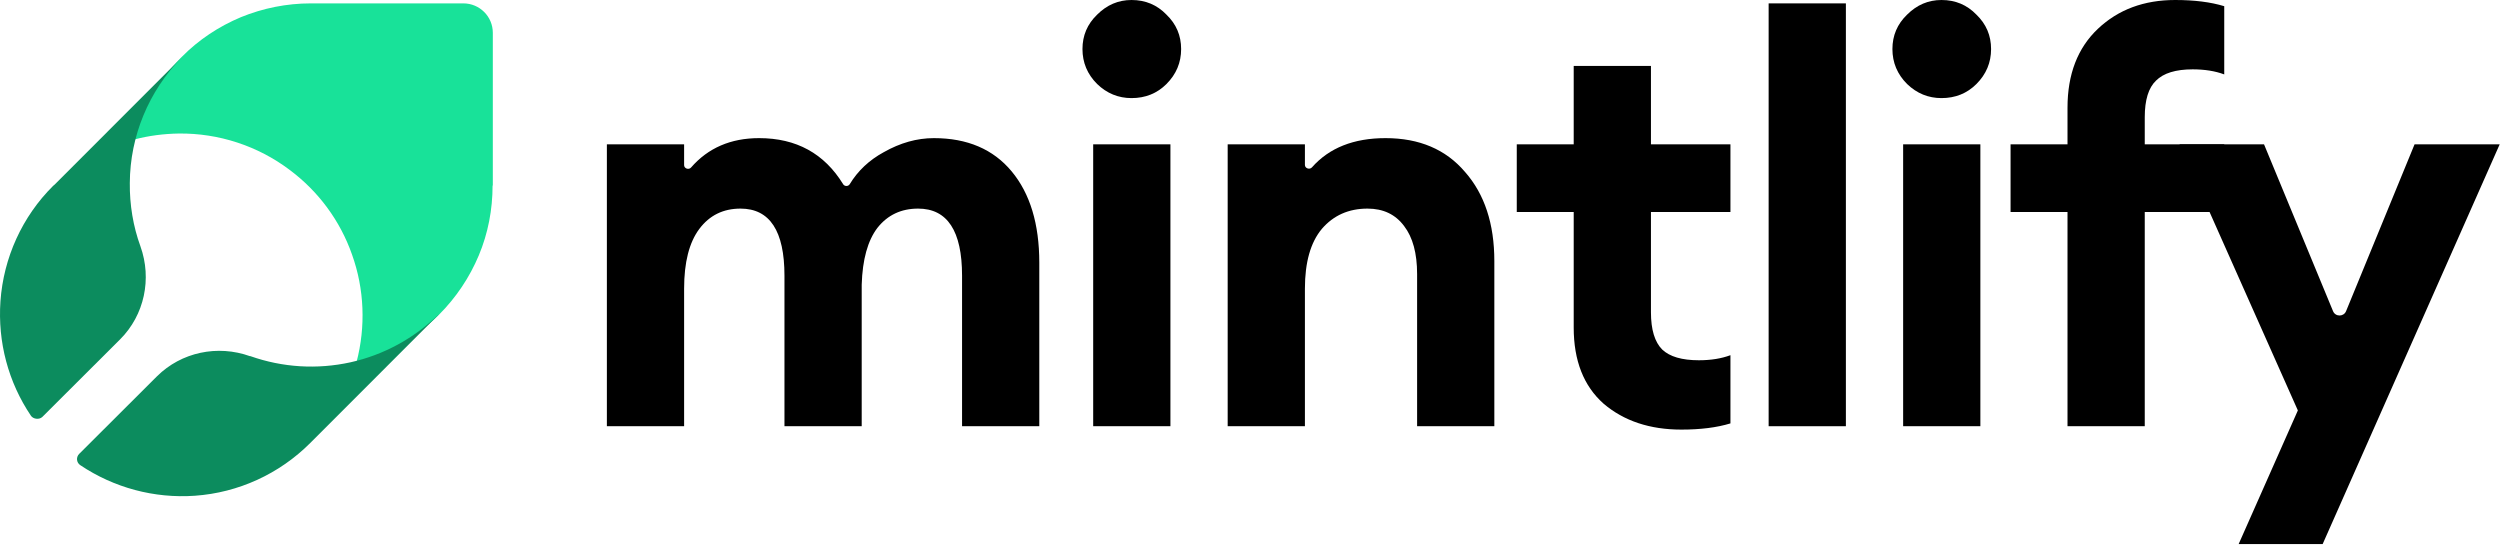
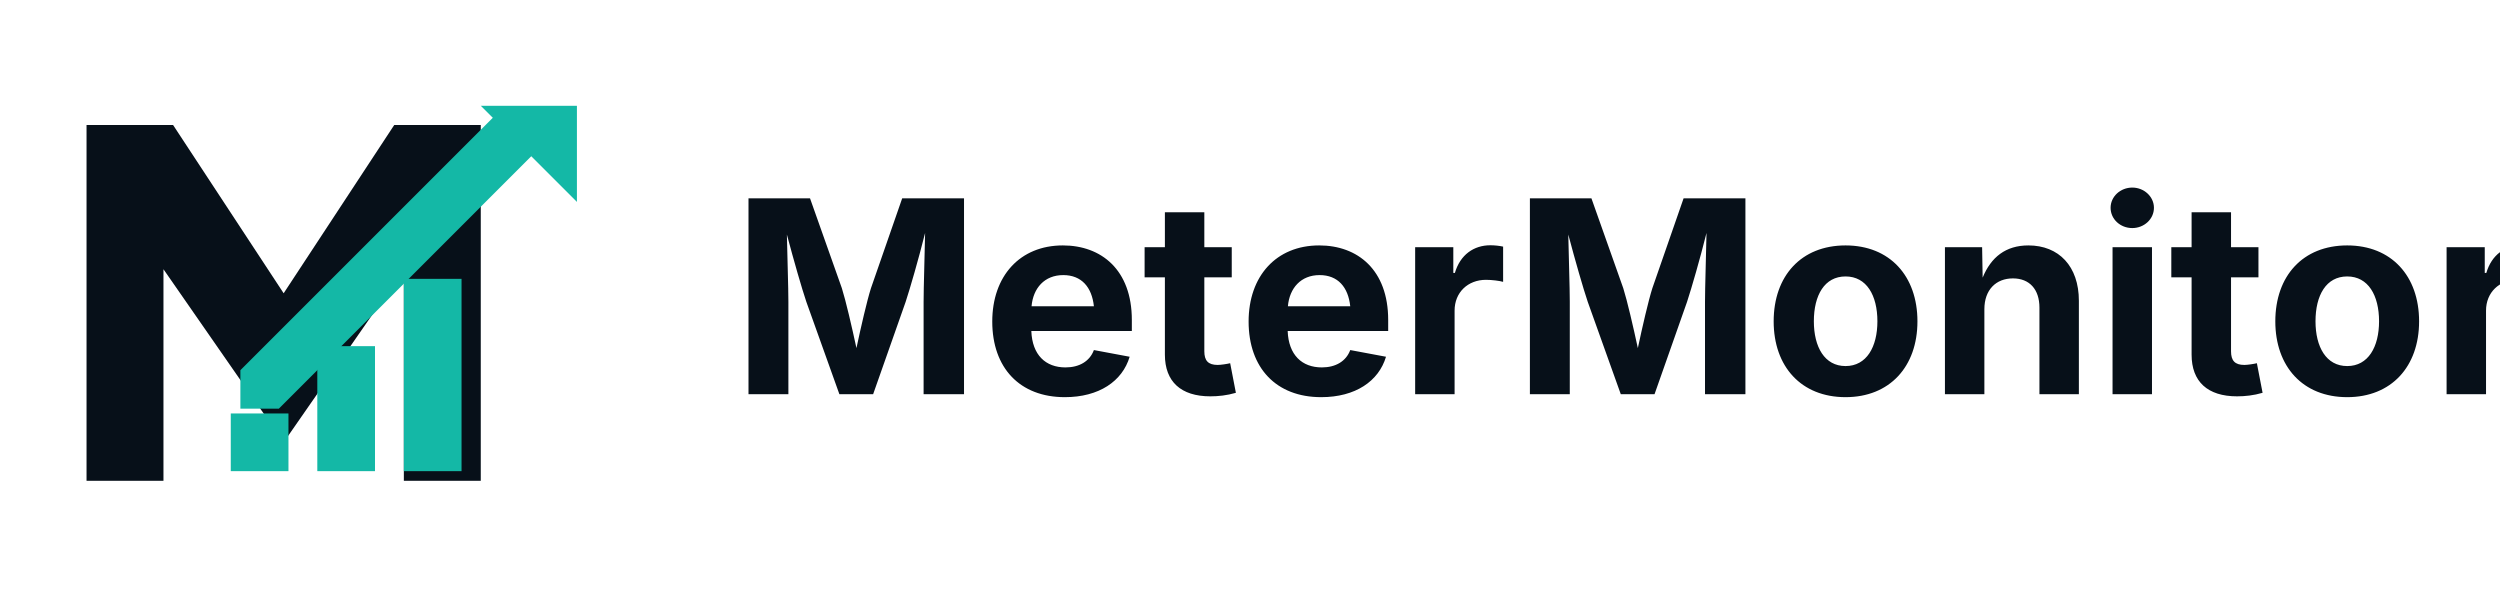
- <svg xmlns="http://www.w3.org/2000/svg" width="1682" height="367" viewBox="0 0 1682 367" fill="none">
-   <path d="M1562.69 366.037H1506.17L1546 276.14L1466.34 97.105H1523.24L1569.66 209.337C1571.28 213.26 1576.84 213.253 1578.45 209.325L1624.52 97.105H1681.79L1562.69 366.037Z" fill="black" />
-   <path d="M1391.02 286.761V142.622H1352.71V97.104H1391.02V72.449C1391.02 49.943 1397.85 32.242 1411.5 19.345C1425.16 6.448 1442.48 0 1463.47 0C1476.37 0 1487.37 1.391 1496.47 4.172V50.069C1490.4 47.793 1483.32 46.656 1475.23 46.656C1463.85 46.656 1455.63 49.184 1450.57 54.242C1445.51 59.046 1442.99 67.265 1442.99 78.897V97.104H1496.47V142.622H1442.99V286.761H1391.02Z" fill="black" />
-   <path d="M1306.22 66.001C1297.37 66.001 1289.66 62.84 1283.08 56.518C1276.51 49.943 1273.22 42.104 1273.22 33C1273.22 23.897 1276.51 16.184 1283.08 9.862C1289.66 3.287 1297.37 0 1306.22 0C1315.58 0 1323.42 3.287 1329.74 9.862C1336.31 16.184 1339.6 23.897 1339.6 33C1339.6 42.104 1336.31 49.943 1329.74 56.518C1323.42 62.84 1315.58 66.001 1306.22 66.001ZM1280.43 286.761V97.104H1332.39V286.761H1280.43Z" fill="black" />
-   <path d="M1189.94 286.761V2.276H1241.91V286.761H1189.94Z" fill="black" />
-   <path d="M1131.24 289.037C1110 289.037 1092.55 283.221 1078.89 271.588C1065.49 259.703 1058.79 242.634 1058.79 220.381V142.622H1020.48V97.104H1058.79V44.38H1110.76V97.104H1164.24V142.622H1110.76V210.14C1110.76 221.772 1113.29 230.117 1118.34 235.174C1123.4 239.979 1131.62 242.381 1143 242.381C1151.09 242.381 1158.17 241.243 1164.24 238.967V284.864C1155.14 287.646 1144.14 289.037 1131.24 289.037Z" fill="black" />
-   <path d="M825.979 286.761V97.104H877.945V110.967C877.945 113.311 881.135 114.347 882.688 112.591C894.273 99.485 910.773 92.932 932.187 92.932C954.946 92.932 972.774 100.518 985.67 115.691C998.82 130.61 1005.39 150.587 1005.39 175.622V286.761H953.429V184.346C953.429 170.438 950.521 159.691 944.704 152.105C938.888 144.265 930.67 140.346 920.049 140.346C907.405 140.346 897.164 144.898 889.325 154.001C881.738 163.105 877.945 176.507 877.945 194.208V286.761H825.979Z" fill="black" />
-   <path d="M761.286 66.001C752.436 66.001 744.723 62.84 738.148 56.518C731.574 49.943 728.286 42.104 728.286 33C728.286 23.897 731.574 16.184 738.148 9.862C744.723 3.287 752.436 0 761.286 0C770.643 0 778.482 3.287 784.804 9.862C791.379 16.184 794.666 23.897 794.666 33C794.666 42.104 791.379 49.943 784.804 56.518C778.482 62.84 770.643 66.001 761.286 66.001ZM735.493 286.761V97.104H787.459V286.761H735.493Z" fill="black" />
-   <path d="M647.273 286.761V185.484C647.273 155.392 637.411 140.346 617.686 140.346C606.307 140.346 597.204 144.645 590.376 153.243C583.801 161.84 580.261 174.61 579.755 191.553V286.761H527.789V185.484C527.789 155.392 517.927 140.346 498.203 140.346C486.571 140.346 477.341 144.898 470.513 154.001C463.685 163.105 460.272 176.507 460.272 194.208V286.761H408.306V97.104H460.272V111.103C460.272 113.435 463.407 114.462 464.939 112.704C476.419 99.522 491.68 92.932 510.72 92.932C535.742 92.932 554.588 103.262 567.259 123.923C568.258 125.553 570.718 125.527 571.712 123.894C577.189 114.891 584.802 107.731 594.548 102.415C605.675 96.093 616.928 92.932 628.307 92.932C650.813 92.932 668.261 100.392 680.652 115.311C693.043 130.231 699.239 150.714 699.239 176.76V286.761H647.273Z" fill="black" />
-   <path d="M331.569 124.833V22.09C331.569 11.065 322.625 2.276 311.764 2.276H209.069C192.938 2.276 176.967 5.472 162.113 11.544C147.26 17.775 133.685 26.724 122.345 38.228L121.546 39.027C106.533 54.207 95.833 73.062 90.402 93.834C100.145 91.277 110.206 89.999 120.268 89.839C147.1 89.52 173.453 98.148 194.855 114.287C214.18 128.668 228.873 148.481 236.859 171.331C245.164 194.5 246.122 219.746 239.893 243.554C260.496 238.122 279.503 227.416 294.675 212.396L295.474 211.597C306.813 200.252 315.917 186.67 322.145 171.81C328.374 156.95 331.409 140.971 331.409 124.833H331.569Z" fill="#18E299" />
-   <path d="M87.337 123.098C87.496 91.579 100.066 61.334 122.182 38.73L36.739 124.212C36.421 124.531 36.102 124.69 35.784 125.008C14.941 145.702 2.371 173.4 0.303 202.69C-1.607 230.07 5.553 257.131 20.828 279.736C22.285 281.892 26.238 282.601 28.466 280.532L80.813 228.319C97.202 211.923 102.293 187.568 94.497 165.759C89.564 152.229 87.178 137.743 87.337 123.098Z" fill="#0C8C5E" />
-   <path d="M294.976 211.605C278.587 227.683 258.062 238.826 235.786 243.761C213.351 248.695 190.121 247.263 168.482 239.622C168.482 239.622 168.323 239.622 168.164 239.622C146.365 231.822 122.022 236.916 105.633 253.153L53.285 305.365C51.057 307.594 51.376 311.255 54.081 313.006C76.674 328.128 103.724 335.451 131.091 333.541C160.368 331.471 187.894 318.896 208.737 298.043L209.533 297.247L294.976 211.764V211.605Z" fill="#0C8C5E" />
+ <svg xmlns="http://www.w3.org/2000/svg" viewBox="0 0 520 128" role="img" aria-labelledby="title desc">
+   <rect width="520" height="128" fill="none" />
+   <path d="M18 100V26h18l23 35 23-35h18v74H84V56L59 92 34 56v44H18z" fill="#071019" />
+   <path d="M48 98h12V86H48v12zm18 0h12V72H66v26zm18 0h12V58H84v40z" fill="#14b8a6" />
+   <path d="M50 77l18-18 12-12 24-24 8 8-24 24-12 12-18 18H50z" fill="#14b8a6" />
+   <path d="M100 22h20v20l-20-20z" fill="#14b8a6" />
+   <text x="152" y="82" fill="#071019" font-size="56" font-family="Inter, Segoe UI, Arial, sans-serif" font-weight="700">MeterMonitor</text>
</svg>
